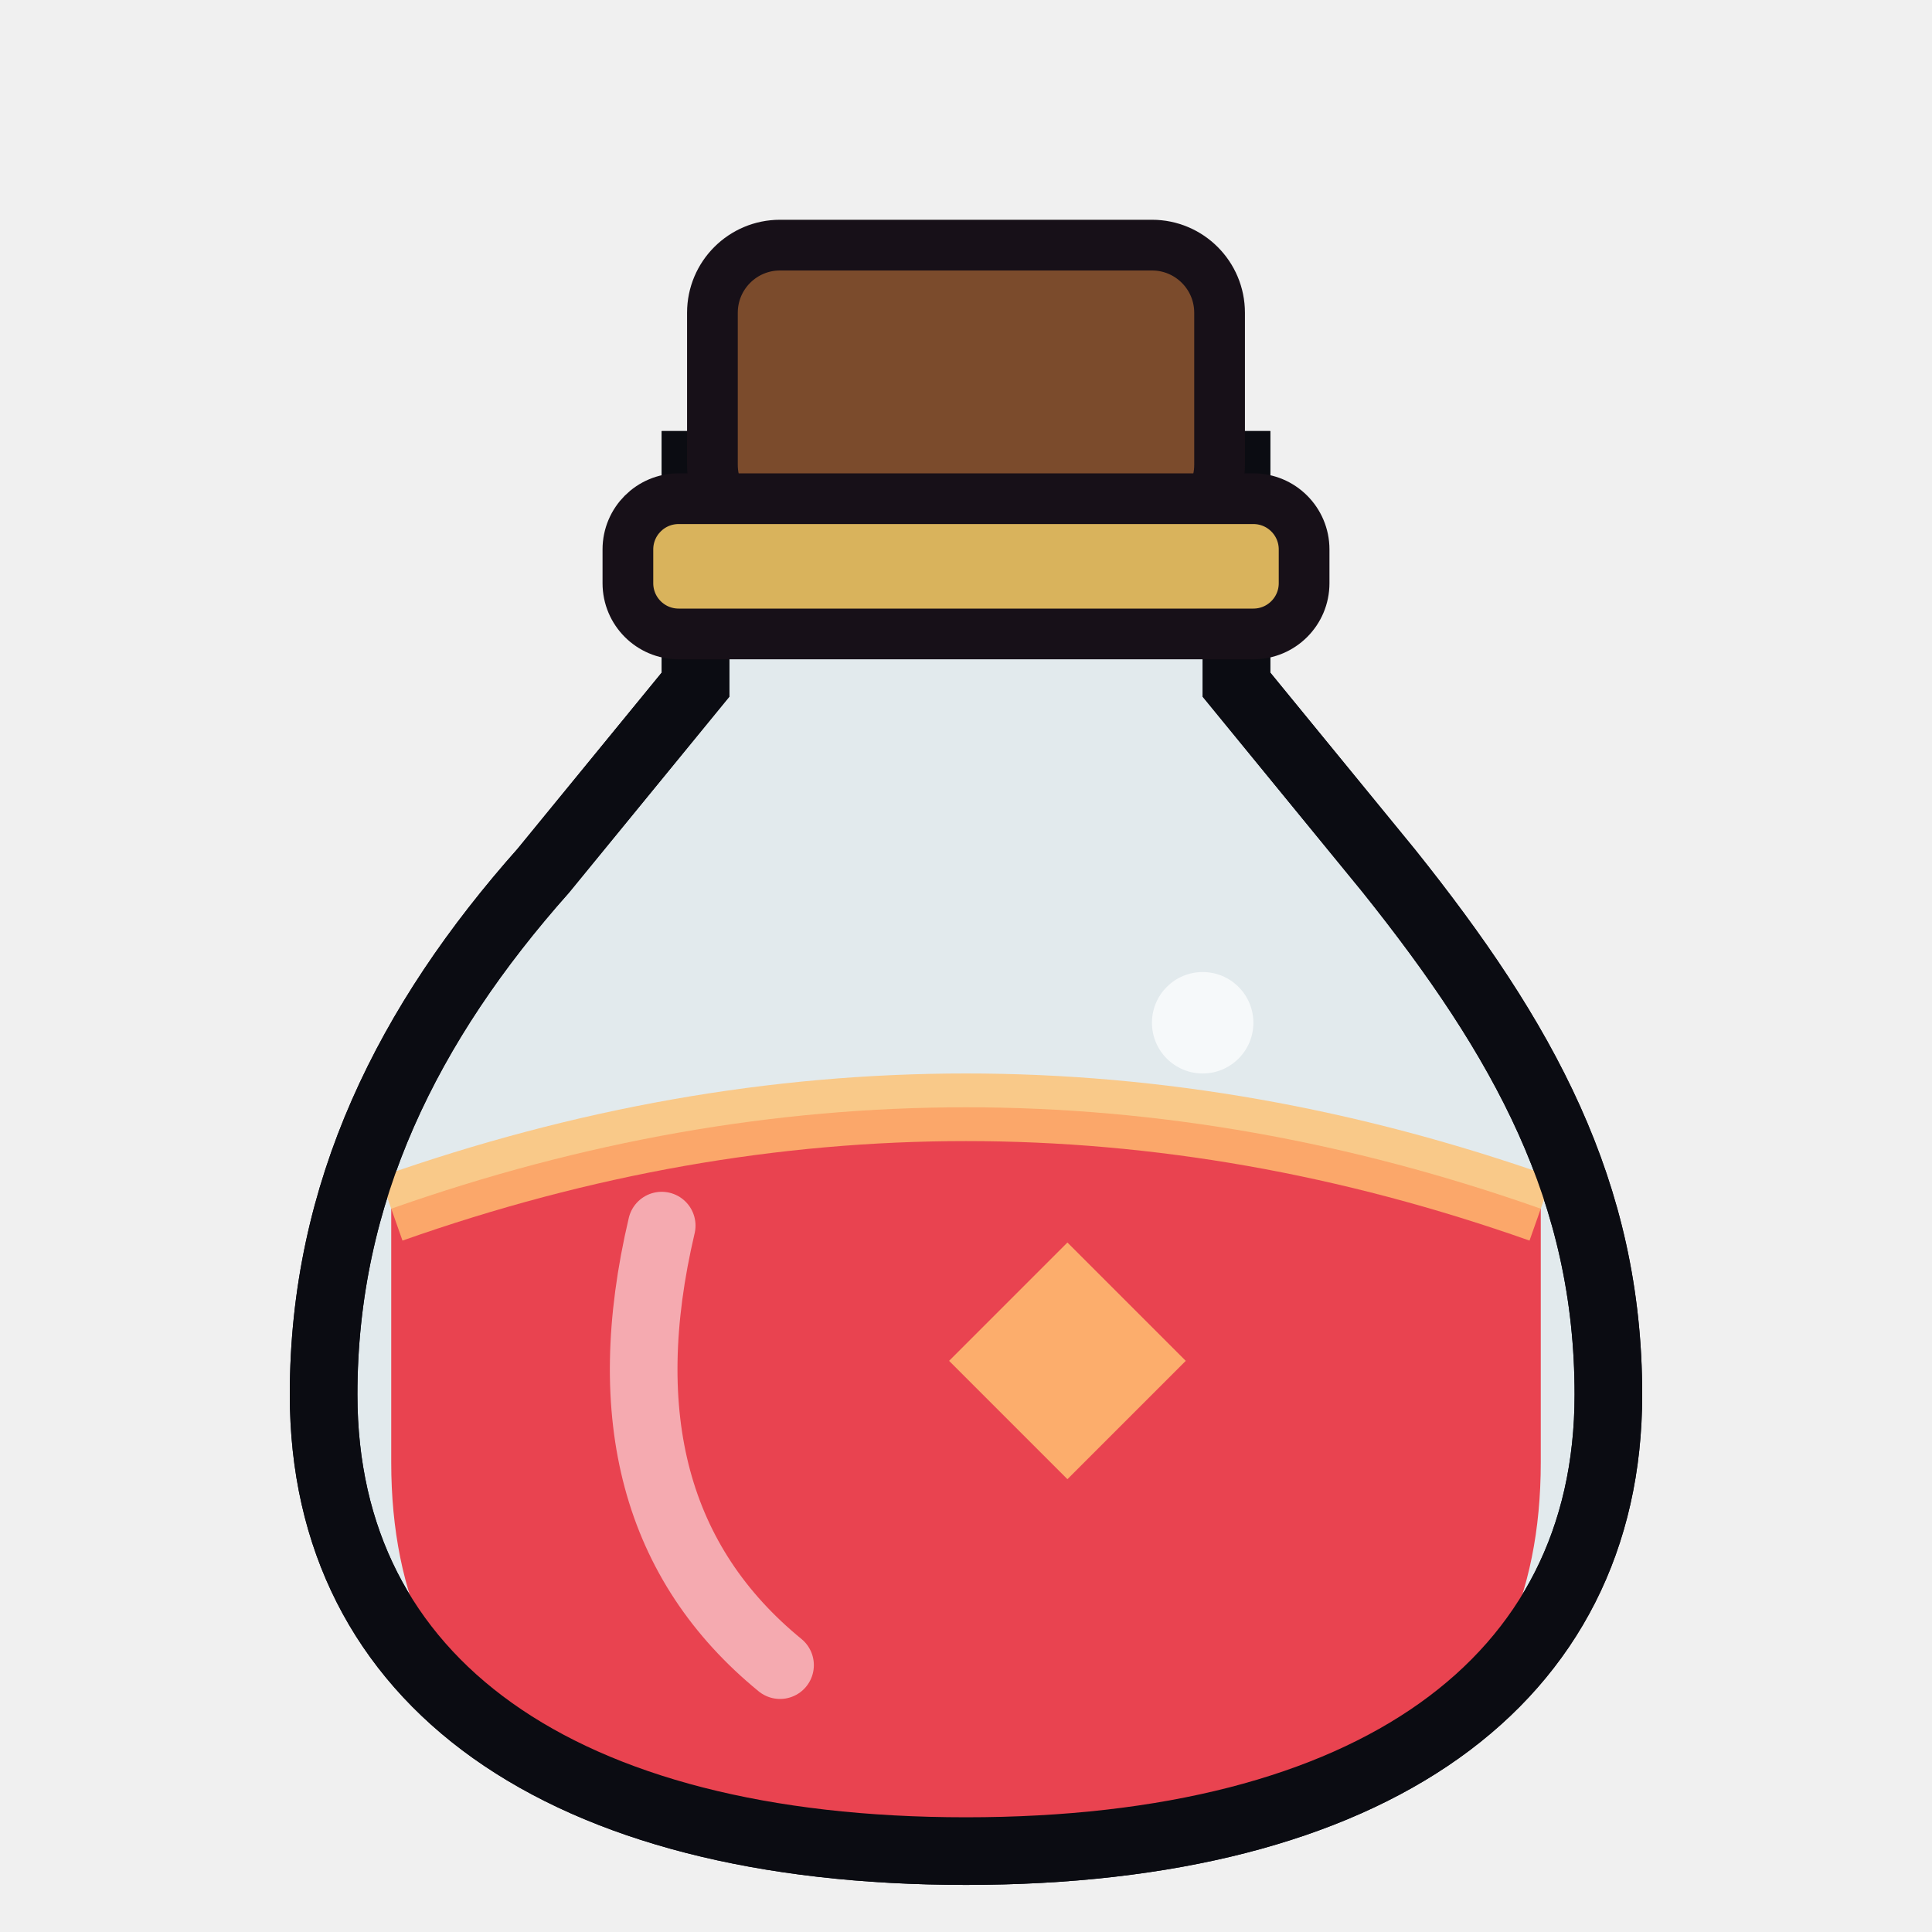
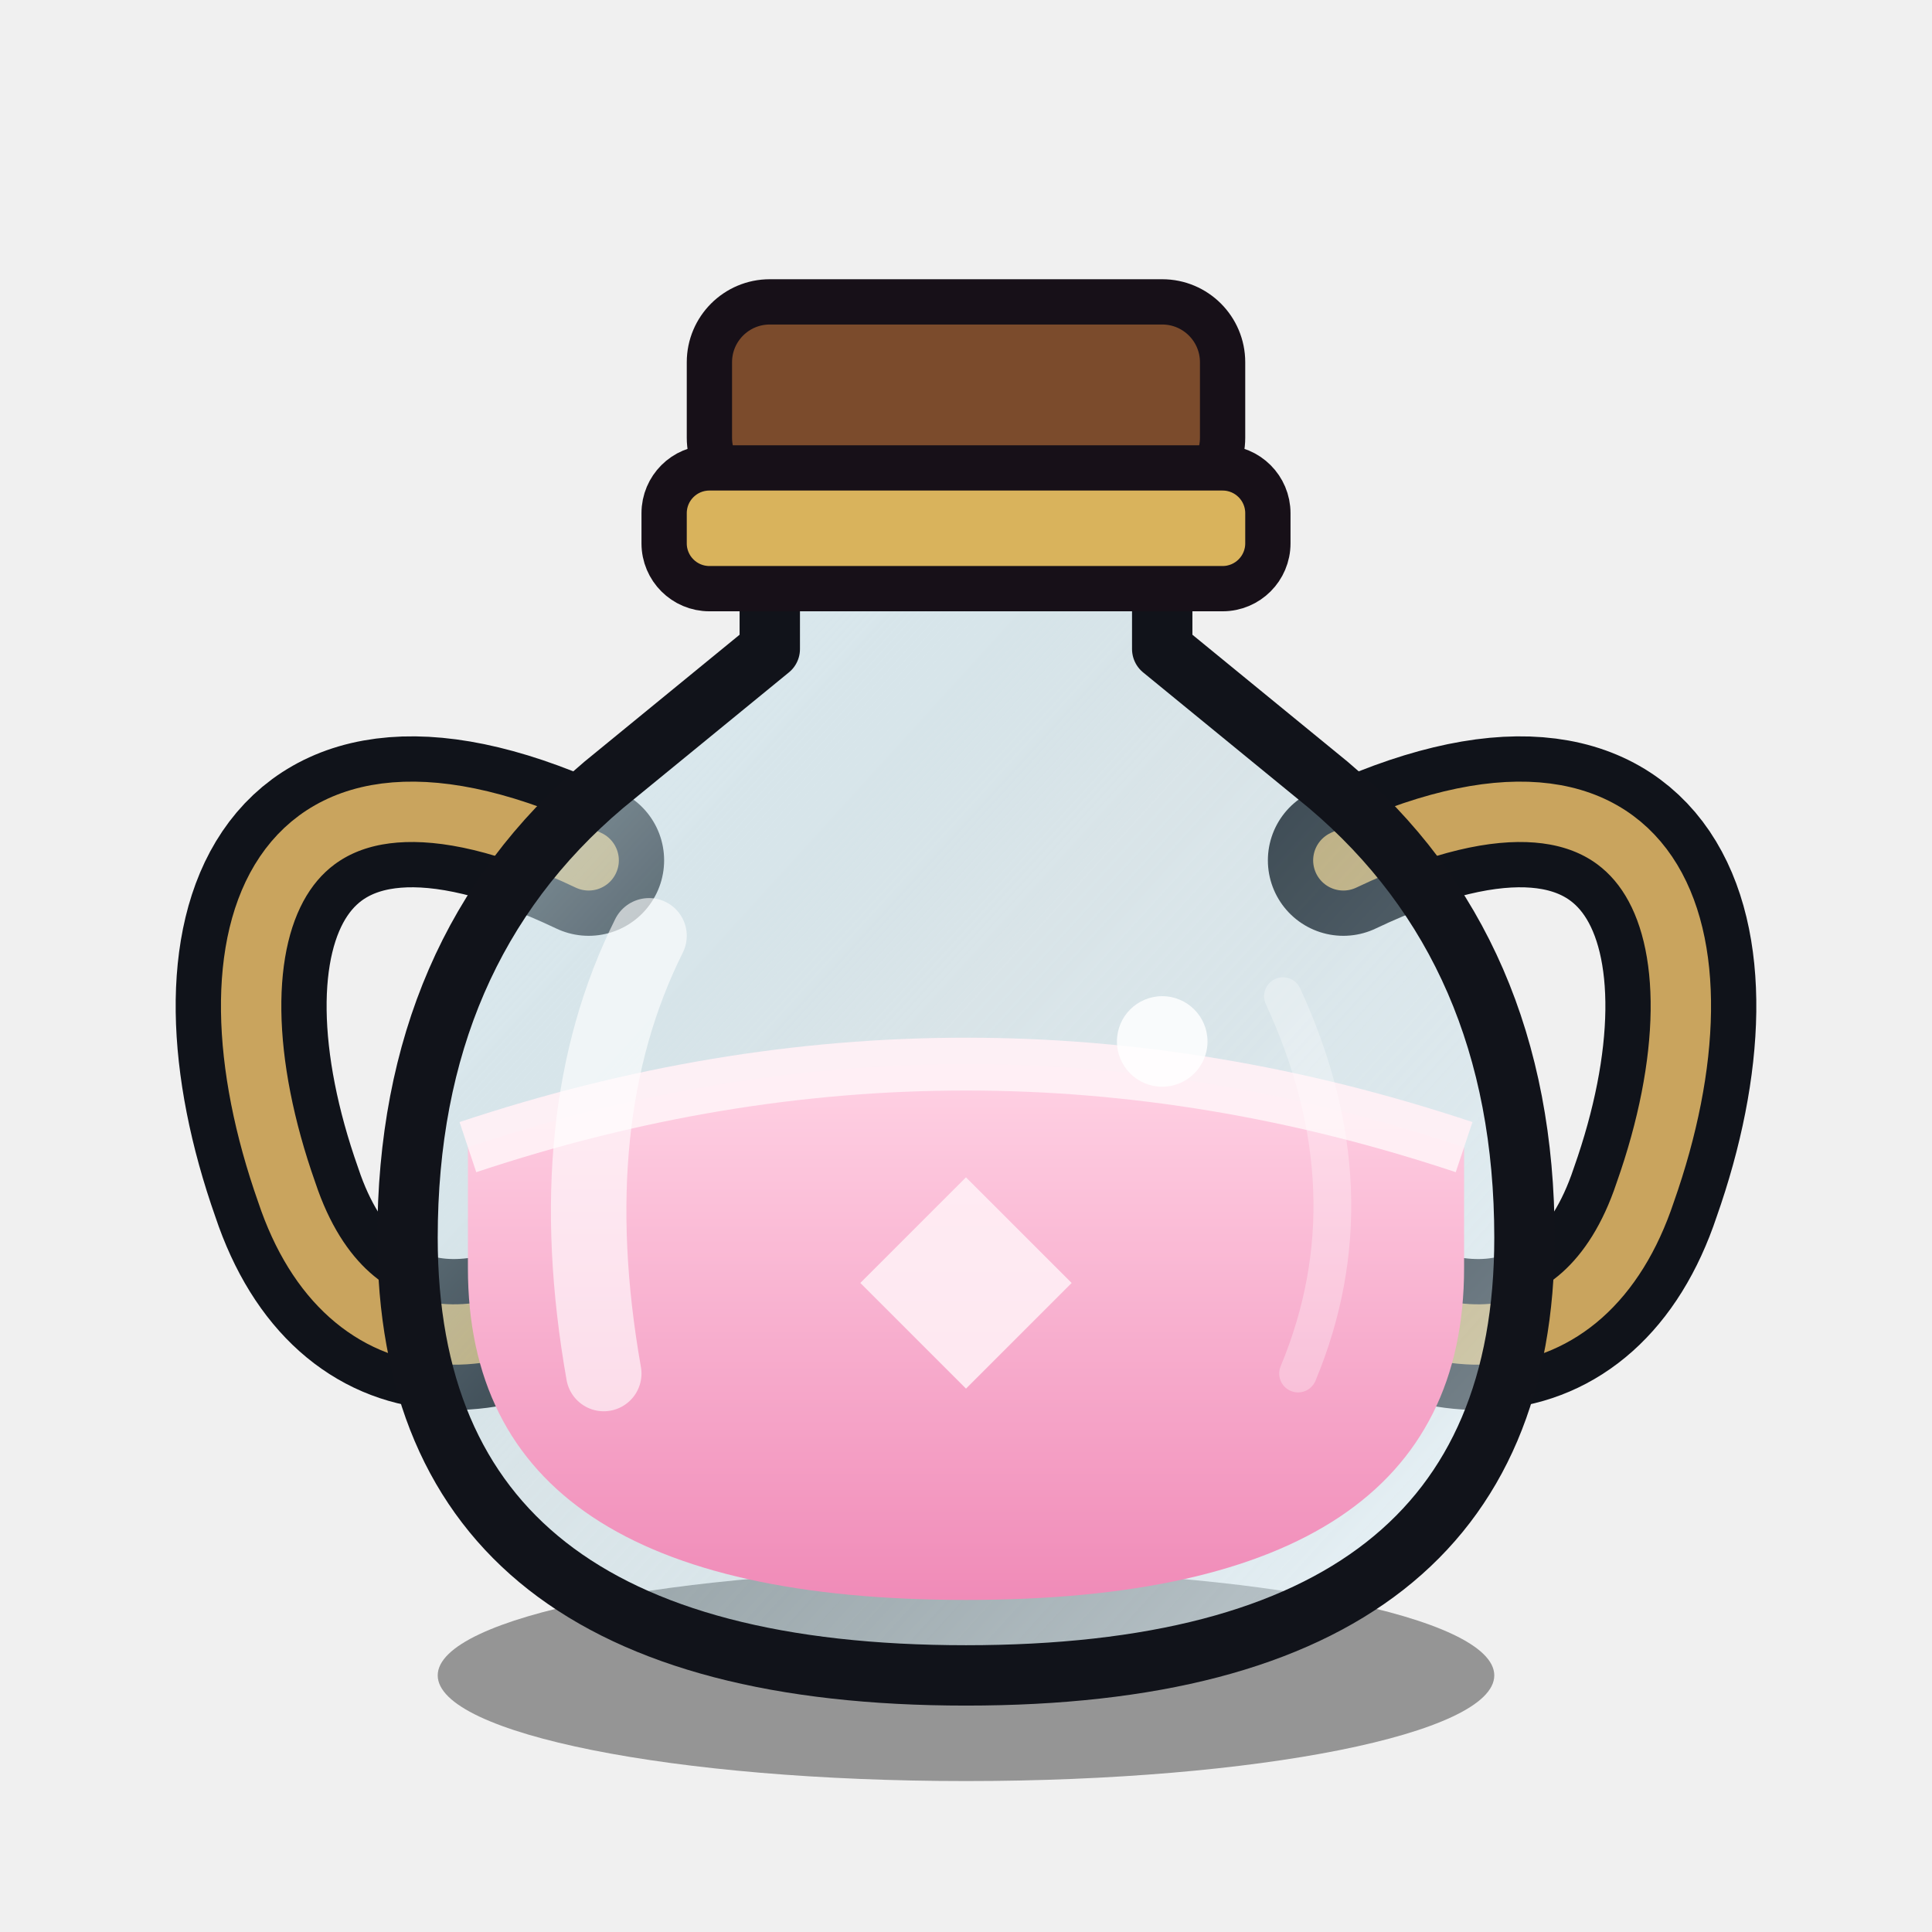
<svg xmlns="http://www.w3.org/2000/svg" viewBox="0 0 128 128" width="128" height="128" role="img" aria-label="Greater Elixir">
  <defs>
-     <radialGradient id="greater_elixir_glow">
-       <stop stop-color="#e94350" stop-opacity=".34" />
-       <stop offset="1" stop-color="#e94350" stop-opacity="0" />
-     </radialGradient>
-     <linearGradient id="greater_elixir_edge" x2="0" y2="1">
+     <linearGradient id="glass" x1="0" y1="0" x2="1" y2="1">
+       <stop stop-color="#effaff" stop-opacity=".82" />
+       <stop offset=".48" stop-color="#9fc7d5" stop-opacity=".28" />
+       <stop offset="1" stop-color="#e8f7ff" stop-opacity=".58" />
+     </linearGradient>
+     <linearGradient id="liquid" x1="0" y1="0" x2="0" y2="1">
+       <stop stop-color="#ffd2e4" />
+       <stop offset="1" stop-color="#f08bb8" />
+     </linearGradient>
+     <linearGradient id="edge" x2="0" y2="1">
      <stop stop-color="#e8c77f" />
      <stop offset="1" stop-color="#80572d" />
    </linearGradient>
+     <radialGradient id="glow">
+       <stop stop-color="#f08bb8" stop-opacity=".38" />
+       <stop offset="1" stop-color="#f08bb8" stop-opacity="0" />
+     </radialGradient>
  </defs>
-   <g transform="translate(64 70) scale(1.12) translate(-64 -70)">
-     <ellipse cx="64" cy="108" rx="31" ry="7" fill="#000" opacity=".35" />
-     <path d="M48 48V35h32v13l9 11c8 10 13 19 13 31 0 17-14 27-38 27S26 107 26 90c0-12 5-22 13-31z" fill="#b9d8e5" fill-opacity=".25" stroke="#11131a" stroke-width="4" />
-     <path d="M30 79q34-12 68 0v15q0 24-34 24T30 94z" fill="#e94350" />
-     <path d="M30 79q34-12 68 0" fill="none" stroke="#ffc071" stroke-width="4" opacity=".8" />
-     <path d="M48 48V35h32v13l9 11c8 10 13 19 13 31 0 17-14 27-38 27S26 107 26 90c0-12 5-22 13-31z" fill="none" stroke="#0b0c12" stroke-width="4" />
-     <path d="M46 80q-4 17 7 26" fill="none" stroke="#fff" stroke-width="4" opacity=".55" stroke-linecap="round" />
-     <rect x="49" y="22" width="30" height="17" rx="4" fill="#7b4b2c" stroke="#171018" stroke-width="3" />
-     <rect x="44" y="37" width="40" height="8" rx="3" fill="#d9b35c" stroke="#171018" stroke-width="3" />
-     <circle cx="78" cy="68" r="3" fill="#fff" opacity=".7" />
-     <path d="M63 88l7-7 7 7-7 7z" fill="#ffc071" opacity=".85" />
-   </g>
+   <ellipse cx="64" cy="111" rx="35" ry="7" fill="#000" opacity=".38" />
+   <path d="M39 57C18 47 13 62 19 79C23 91 34 91 43 82" fill="none" stroke="#10131a" stroke-width="10" stroke-linecap="round" />
+   <path d="M39 57C18 47 13 62 19 79C23 91 34 91 43 82" fill="none" stroke="#c9a45e" stroke-width="4" stroke-linecap="round" />
+   <path d="M89 57C110 47 115 62 109 79C105 91 94 91 85 82" fill="none" stroke="#10131a" stroke-width="10" stroke-linecap="round" />
+   <path d="M89 57C110 47 115 62 109 79C105 91 94 91 85 82" fill="none" stroke="#c9a45e" stroke-width="4" stroke-linecap="round" />
+   <path d="M51 43V34Q51 29 56 29H72Q77 29 77 34V43L88 52Q101 63 101 82Q101 111 64 111Q27 111 27 82Q27 63 40 52Z" fill="url(#glass)" stroke="#11131a" stroke-width="4" stroke-linejoin="round" />
+   <path d="M31 76Q64 65 97 76V84Q97 106 64 106Q31 106 31 84Z" fill="url(#liquid)" />
+   <path d="M31 76Q64 65 97 76" fill="none" stroke="#fff0f6" stroke-width="3.5" opacity=".95" />
+   <path d="M43 62Q37 74 40 91" fill="none" stroke="#fff" stroke-width="5" opacity=".62" stroke-linecap="round" />
+   <path d="M85 66Q91 79 86 91" fill="none" stroke="#fff" stroke-width="2.5" opacity=".3" stroke-linecap="round" />
+   <rect x="47" y="20" width="34" height="13" rx="4" fill="#7b4b2c" stroke="#171018" stroke-width="3" />
+   <rect x="44" y="31" width="40" height="8" rx="3" fill="#d9b35c" stroke="#171018" stroke-width="3" />
+   <path d="M64 78l7 7-7 7-7-7z" fill="#fff0f6" opacity=".88" />
+   <circle cx="77" cy="69" r="3" fill="#fff" opacity=".85" />
</svg>
